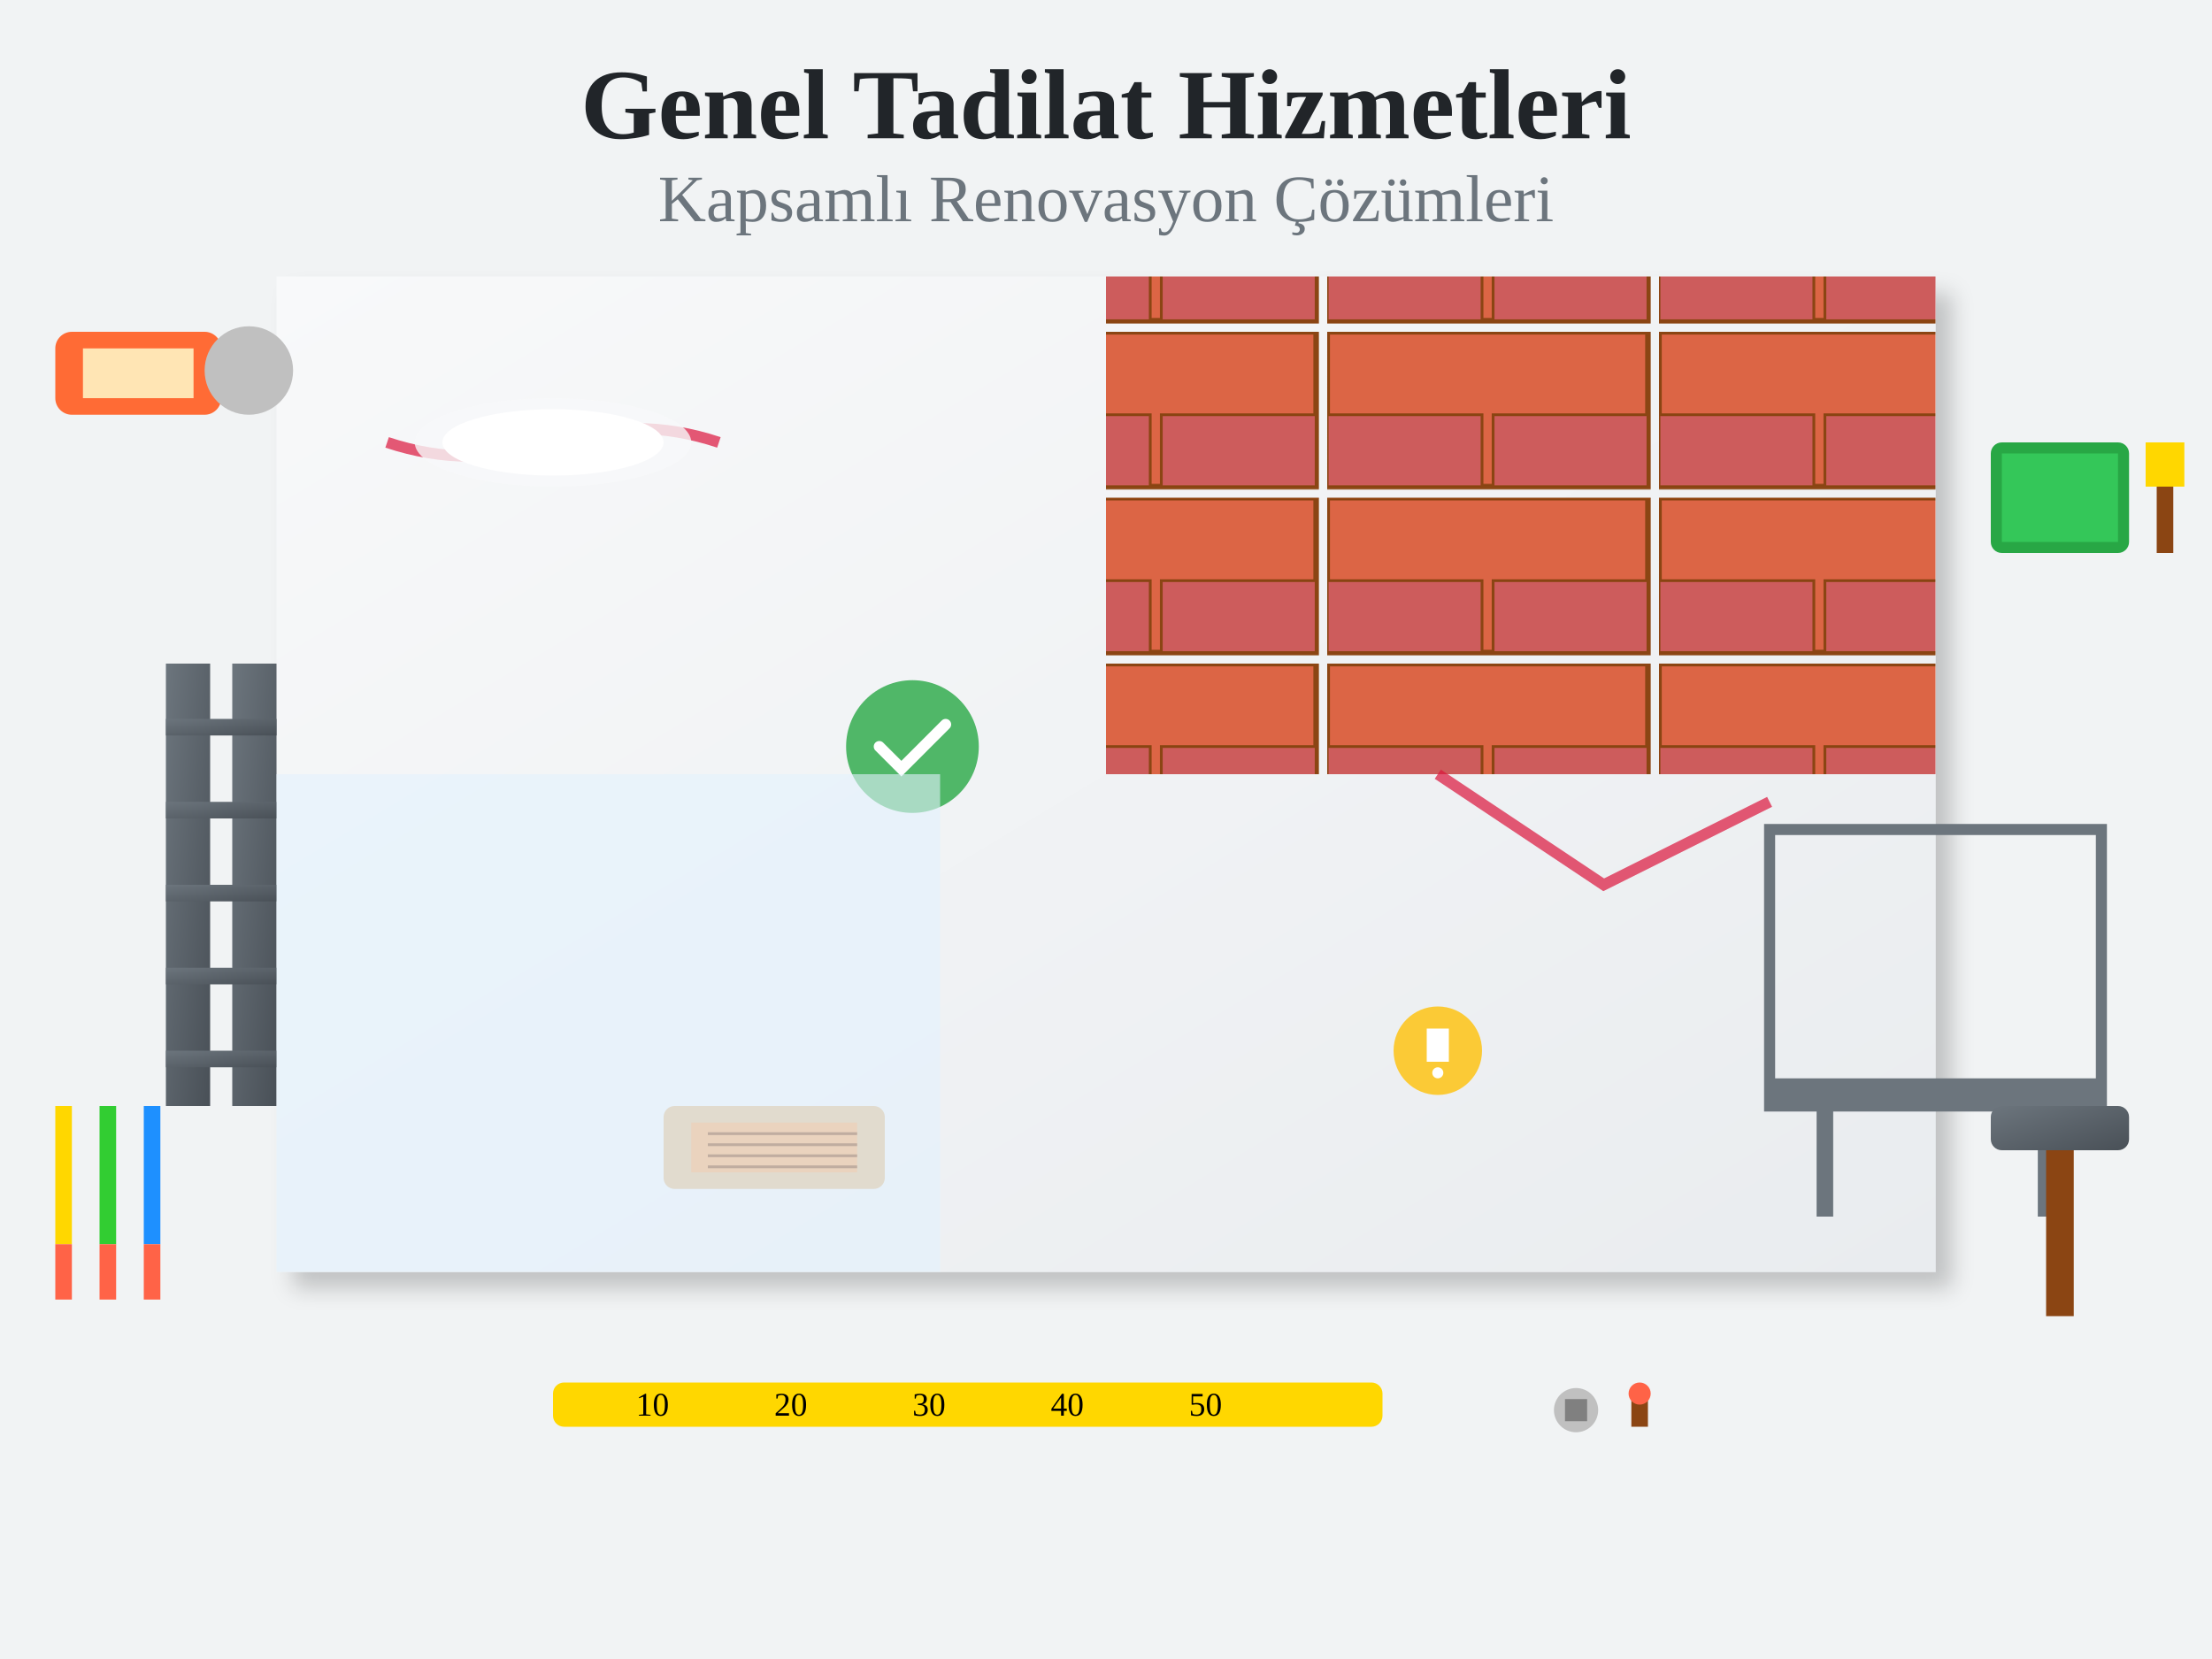
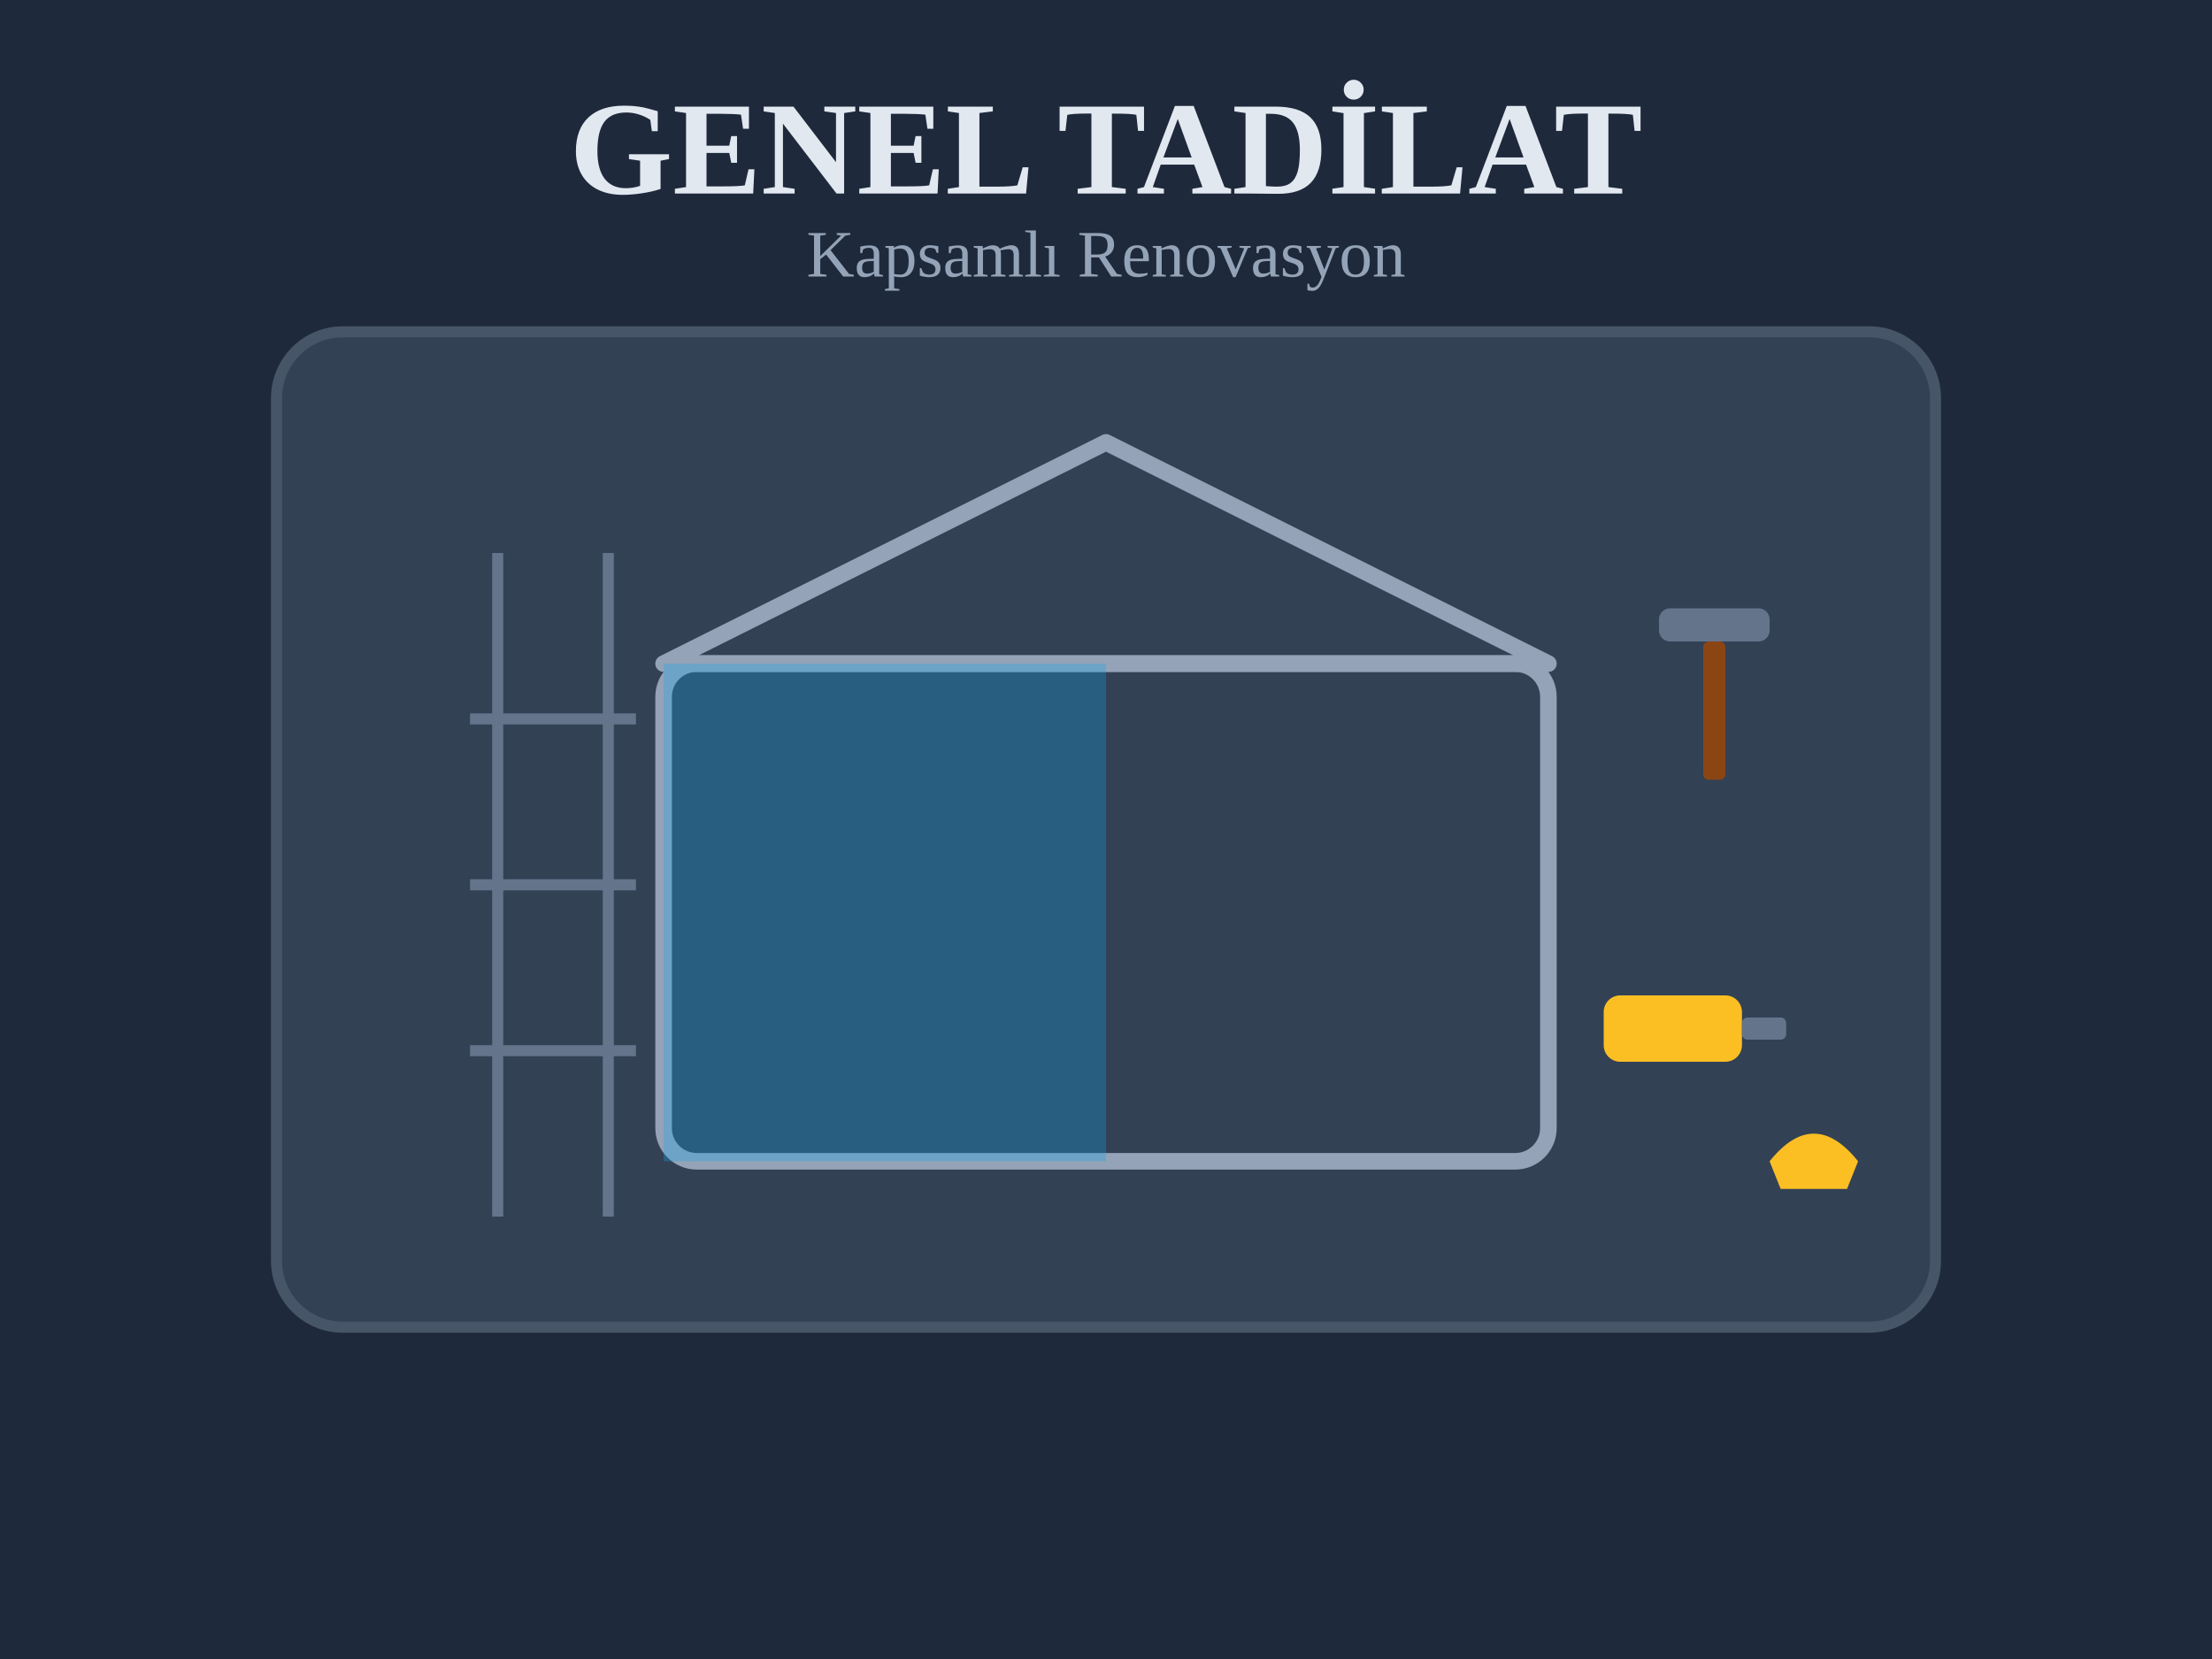
<svg xmlns="http://www.w3.org/2000/svg" viewBox="0 0 400 300">
-   <defs>
-     <linearGradient id="wallGradient" x1="0%" y1="0%" x2="100%" y2="100%">
-       <stop offset="0%" style="stop-color:#F8F9FA;stop-opacity:1" />
-       <stop offset="100%" style="stop-color:#E9ECEF;stop-opacity:1" />
-     </linearGradient>
-     <linearGradient id="toolGradient" x1="0%" y1="0%" x2="100%" y2="100%">
-       <stop offset="0%" style="stop-color:#6C757D;stop-opacity:1" />
-       <stop offset="100%" style="stop-color:#495057;stop-opacity:1" />
-     </linearGradient>
-     <filter id="dropShadow" x="-20%" y="-20%" width="140%" height="140%">
-       <feDropShadow dx="3" dy="3" stdDeviation="2" flood-color="#000" flood-opacity="0.2" />
-     </filter>
-     <pattern id="brickPattern" x="0" y="0" width="60" height="30" patternUnits="userSpaceOnUse">
-       <rect width="58" height="28" fill="#DC6545" stroke="#8B4513" stroke-width="1" />
-       <rect x="0" y="15" width="28" height="13" fill="#CD5C5C" stroke="#8B4513" stroke-width="0.5" />
-       <rect x="30" y="15" width="28" height="13" fill="#CD5C5C" stroke="#8B4513" stroke-width="0.5" />
-     </pattern>
-   </defs>
-   <rect width="400" height="300" fill="#F1F3F4" />
-   <rect x="50" y="50" width="300" height="180" fill="url(#wallGradient)" filter="url(#dropShadow)" />
-   <rect x="200" y="50" width="150" height="90" fill="url(#brickPattern)" />
-   <g stroke="#DC143C" stroke-width="2" fill="none" opacity="0.7">
-     <path d="M 70 80 Q 85 85 100 80 Q 115 75 130 80" />
-     <path d="M 260 140 L 290 160 L 320 145" />
-   </g>
-   <g transform="translate(80,70)">
-     <ellipse cx="20" cy="10" rx="25" ry="8" fill="#F8F9FA" opacity="0.8" />
-     <ellipse cx="20" cy="10" rx="20" ry="6" fill="#FFFFFF" />
-   </g>
-   <g transform="translate(30,120)">
-     <rect x="0" y="0" width="8" height="80" fill="url(#toolGradient)" />
-     <rect x="12" y="0" width="8" height="80" fill="url(#toolGradient)" />
-     <g fill="url(#toolGradient)">
-       <rect x="0" y="10" width="20" height="3" />
-       <rect x="0" y="25" width="20" height="3" />
-       <rect x="0" y="40" width="20" height="3" />
-       <rect x="0" y="55" width="20" height="3" />
-       <rect x="0" y="70" width="20" height="3" />
-     </g>
-   </g>
-   <g transform="translate(320,150)">
-     <rect x="0" y="0" width="60" height="50" fill="none" stroke="#6C757D" stroke-width="2" />
-     <rect x="0" y="45" width="60" height="5" fill="#6C757D" />
-     <line x1="10" y1="50" x2="10" y2="70" stroke="#6C757D" stroke-width="3" />
-     <line x1="50" y1="50" x2="50" y2="70" stroke="#6C757D" stroke-width="3" />
-   </g>
-   <g transform="translate(360,80)">
-     <rect x="0" y="0" width="25" height="20" rx="2" fill="#28A745" />
-     <rect x="2" y="2" width="21" height="16" fill="#34C759" />
-     <rect x="30" y="5" width="3" height="15" fill="#8B4513" />
-     <rect x="28" y="0" width="7" height="8" fill="#FFD700" />
-   </g>
-   <g transform="translate(10,60)">
-     <rect x="0" y="0" width="30" height="15" rx="3" fill="#FF6B35" />
-     <rect x="5" y="3" width="20" height="9" fill="#FFE5B4" />
-     <circle cx="35" cy="7" r="8" fill="#C0C0C0">
-       <animate attributeName="transform" values="rotate(0 35 7);rotate(360 35 7)" dur="3s" repeatCount="indefinite" />
-     </circle>
-   </g>
-   <g transform="translate(100,250)">
-     <rect x="0" y="0" width="150" height="8" rx="2" fill="#FFD700" />
-     <g fill="#000" font-size="6">
-       <text x="15" y="6">10</text>
-       <text x="40" y="6">20</text>
-       <text x="65" y="6">30</text>
-       <text x="90" y="6">40</text>
-       <text x="115" y="6">50</text>
-     </g>
-   </g>
-   <g transform="translate(280,250)">
-     <circle cx="5" cy="5" r="4" fill="#C0C0C0" />
-     <rect x="3" y="3" width="4" height="4" fill="#808080" />
-     <rect x="15" y="2" width="3" height="6" fill="#8B4513" />
-     <circle cx="16.5" cy="2" r="2" fill="#FF6347" />
-   </g>
-   <g transform="translate(360,200)">
-     <rect x="0" y="0" width="25" height="8" rx="2" fill="url(#toolGradient)" />
-     <rect x="10" y="8" width="5" height="30" fill="#8B4513" />
-   </g>
-   <g transform="translate(10,200)">
-     <rect x="0" y="0" width="3" height="25" fill="#FFD700" />
-     <rect x="0" y="25" width="3" height="10" fill="#FF6347" />
-     <rect x="8" y="0" width="3" height="25" fill="#32CD32" />
-     <rect x="8" y="25" width="3" height="10" fill="#FF6347" />
-     <rect x="16" y="0" width="3" height="25" fill="#1E90FF" />
-     <rect x="16" y="25" width="3" height="10" fill="#FF6347" />
-   </g>
-   <g transform="translate(120,200)">
-     <rect x="0" y="0" width="40" height="15" rx="2" fill="#DEB887" />
-     <rect x="5" y="3" width="30" height="9" fill="#F4A460" />
-     <g stroke="#8B4513" stroke-width="0.5">
-       <line x1="8" y1="5" x2="35" y2="5" />
-       <line x1="8" y1="7" x2="35" y2="7" />
-       <line x1="8" y1="9" x2="35" y2="9" />
-       <line x1="8" y1="11" x2="35" y2="11" />
-     </g>
-   </g>
-   <g transform="translate(150,120)">
-     <circle cx="15" cy="15" r="12" fill="#28A745" opacity="0.8" />
-     <path d="M 9 15 L 13 19 L 21 11" fill="none" stroke="#FFFFFF" stroke-width="2" stroke-linecap="round" />
-   </g>
-   <g transform="translate(250,180)">
-     <circle cx="10" cy="10" r="8" fill="#FFC107" opacity="0.8" />
-     <rect x="8" y="6" width="4" height="6" fill="#FFFFFF" />
-     <circle cx="10" cy="14" r="1" fill="#FFFFFF" />
-   </g>
-   <rect x="50" y="140" width="120" height="90" fill="#E3F2FD" opacity="0.6" />
-   <text x="200" y="25" fill="#212529" font-size="18" font-weight="bold" text-anchor="middle">Genel Tadilat Hizmetleri</text>
-   <text x="200" y="40" fill="#6C757D" font-size="12" text-anchor="middle">Kapsamlı Renovasyon Çözümleri</text>
+   <rect width="400" height="300" fill="#1e293b" />
+   <rect x="50" y="60" width="300" height="180" rx="12" fill="#334155" stroke="#475569" stroke-width="2" />
+   <rect x="120" y="120" width="160" height="90" rx="6" fill="none" stroke="#94a3b8" stroke-width="3" />
+   <polygon points="120,120 200,80 280,120" fill="none" stroke="#94a3b8" stroke-width="3" stroke-linejoin="round" />
+   <rect x="120" y="120" width="80" height="90" fill="#0ea5e9" opacity="0.3" />
+   <line x1="90" y1="100" x2="90" y2="220" stroke="#64748b" stroke-width="2" />
+   <line x1="110" y1="100" x2="110" y2="220" stroke="#64748b" stroke-width="2" />
+   <line x1="85" y1="130" x2="115" y2="130" stroke="#64748b" stroke-width="2" />
+   <line x1="85" y1="160" x2="115" y2="160" stroke="#64748b" stroke-width="2" />
+   <line x1="85" y1="190" x2="115" y2="190" stroke="#64748b" stroke-width="2" />
+   <rect x="300" y="110" width="20" height="6" rx="2" fill="#64748b" />
+   <rect x="308" y="116" width="4" height="25" rx="1" fill="#8b4513" />
+   <rect x="290" y="180" width="25" height="12" rx="3" fill="#fbbf24" />
+   <rect x="315" y="184" width="8" height="4" rx="1" fill="#64748b" />
+   <path d="M 320 210 Q 328 200 336 210 L 334 215 L 322 215 Z" fill="#fbbf24" />
+   <text x="200" y="35" fill="#e2e8f0" font-size="24" font-weight="bold" text-anchor="middle">GENEL TADİLAT</text>
+   <text x="200" y="50" fill="#94a3b8" font-size="12" text-anchor="middle">Kapsamlı Renovasyon</text>
</svg>
